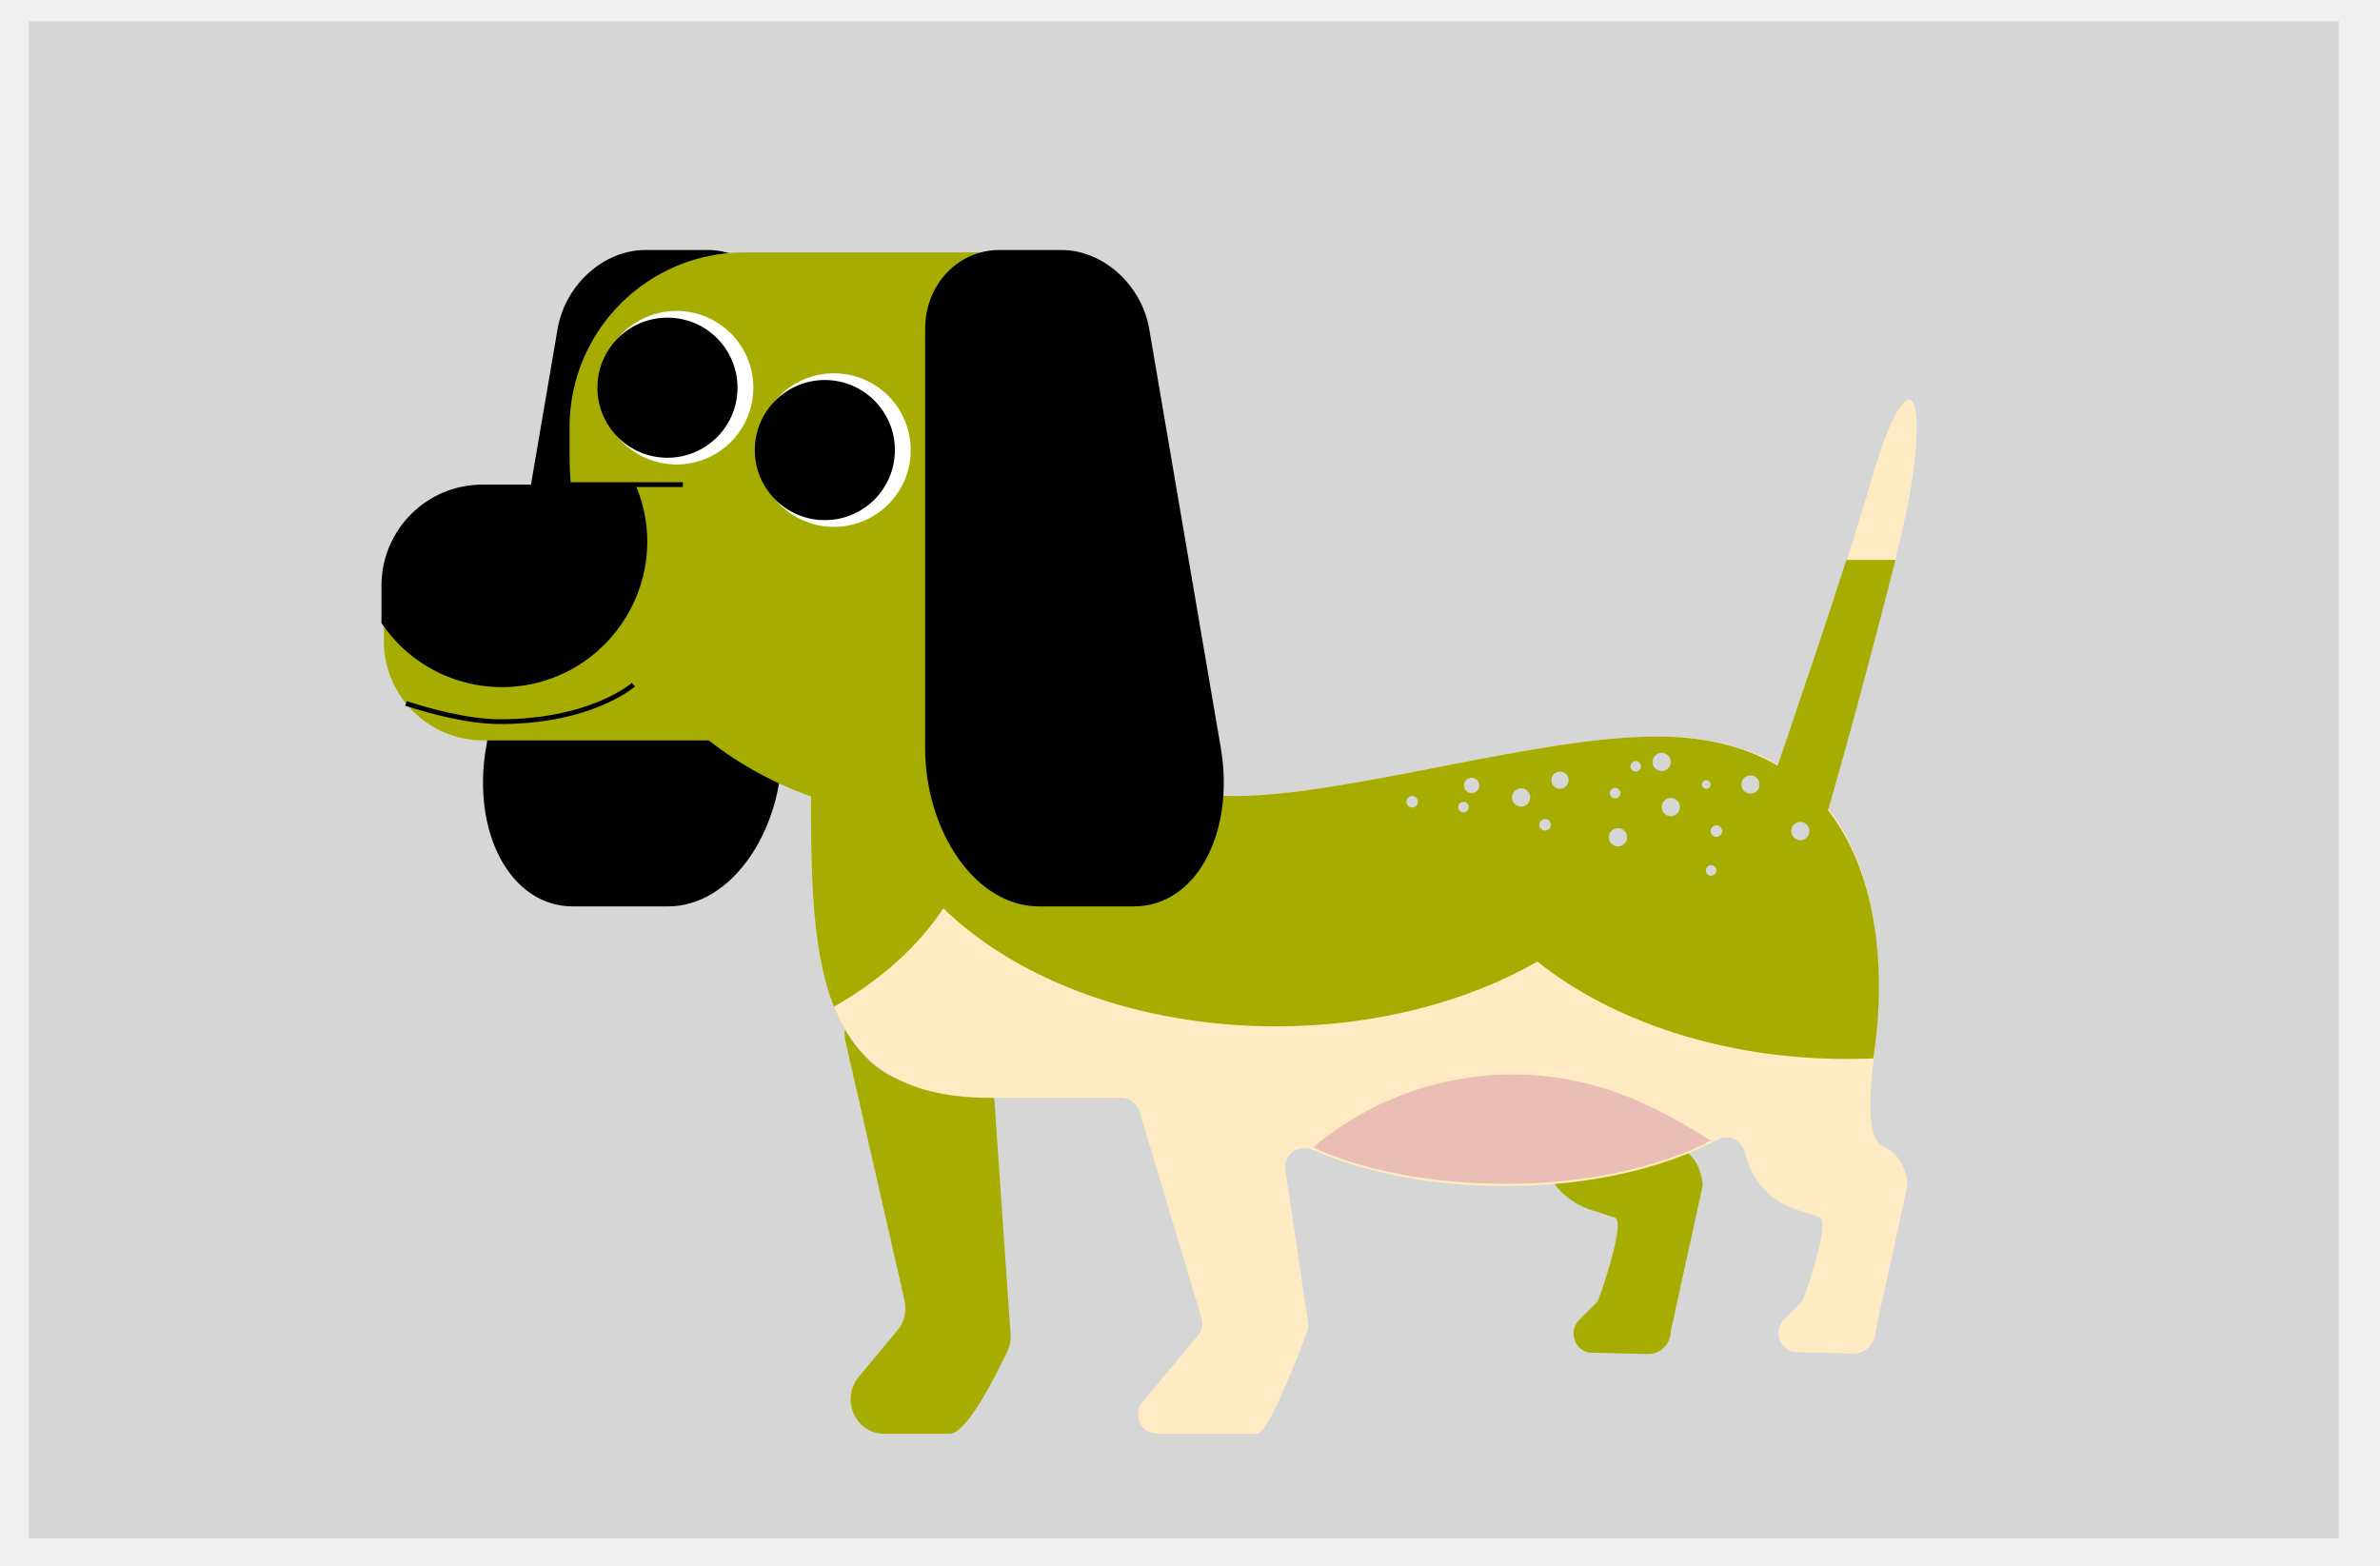
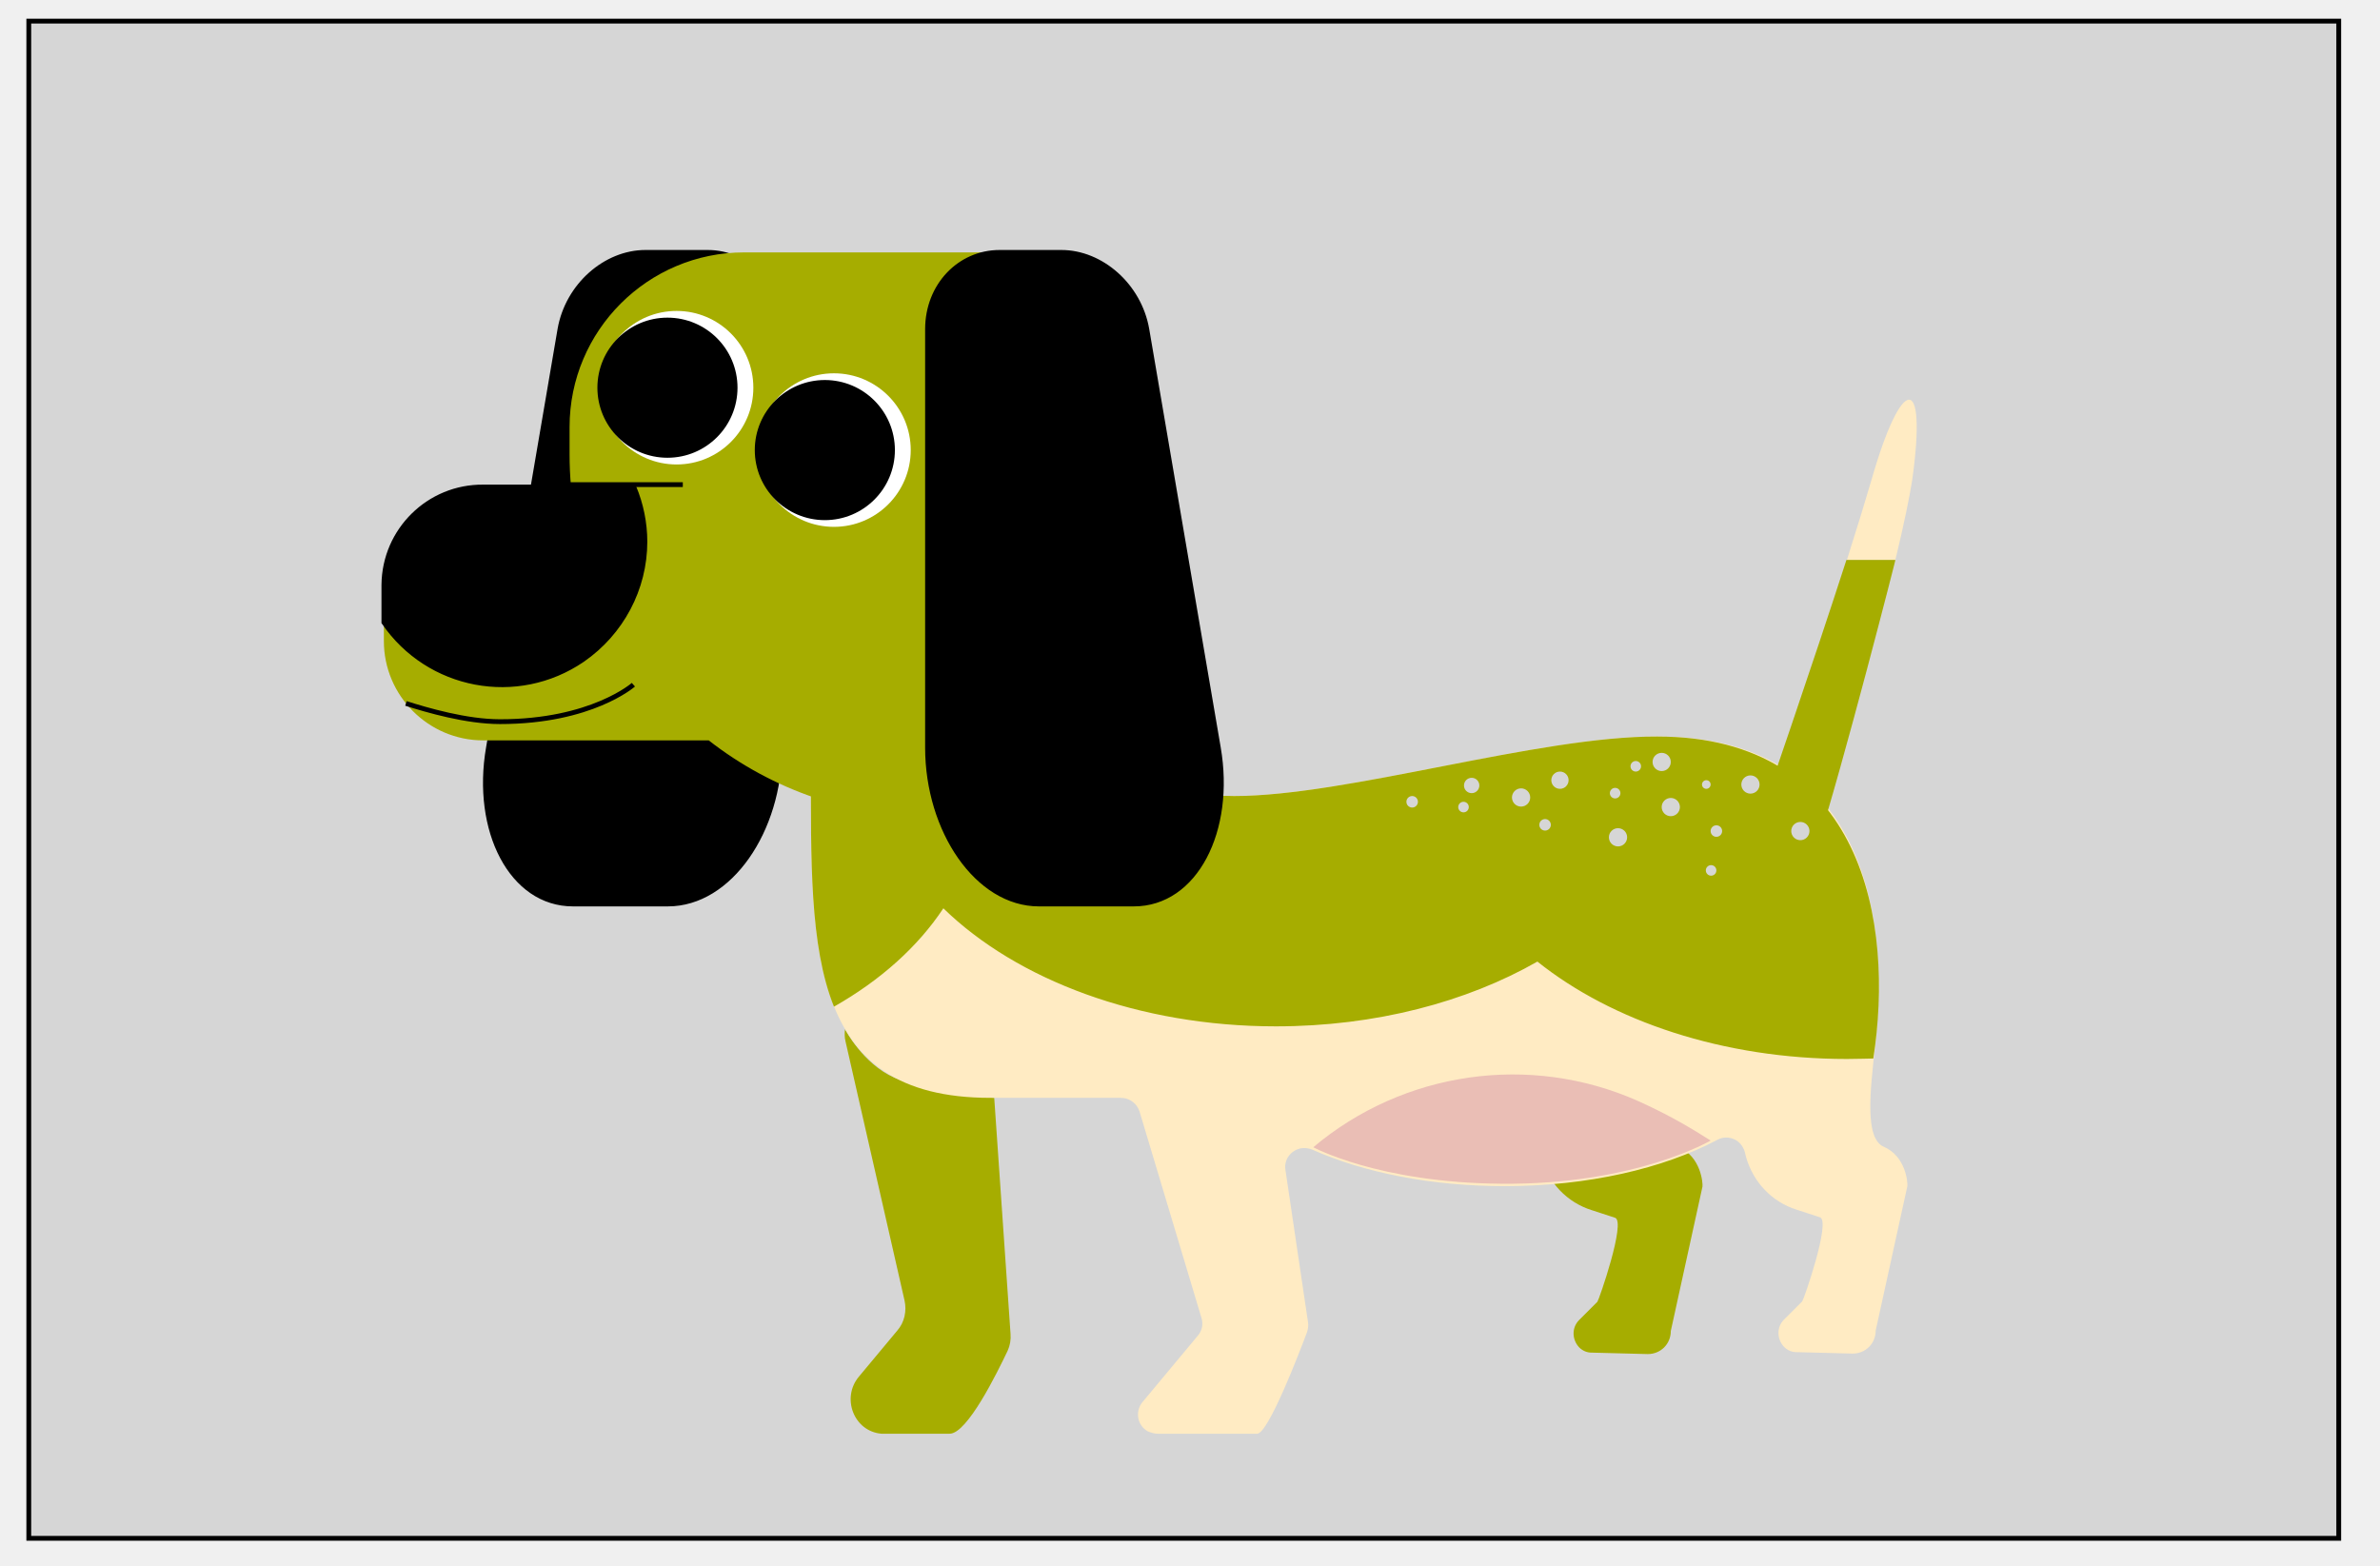
<svg xmlns="http://www.w3.org/2000/svg" version="1.1" x="0px" y="0px" width="496px" height="326.2px" viewBox="0 0 496 326.2" style="enable-background:new 0 0 496 326.2;" xml:space="preserve">
  <g id="Layer_1">
-     <rect x="6" y="4.4" style="fill:#D6D6D6;" width="481.4" height="316.2" />
+     <rect x="6" y="4.4" style="fill:#D6D6D6;stroke:#000000;stroke-miterlimit:10;" width="481.4" height="316.2" />
    <path style="fill:#A6AD00;" d="M315.1,237.7c1.9-1.1,4.4-0.4,5.4,1.5c0.2,0.3,0.3,0.6,0.4,0.9l0.3,1.2c1.5,5.2,5.4,9.3,10.5,10.9   l4.9,1.6c2.3,0.8-3.4,17.2-3.7,17.5l-3.8,3.8c-1.6,1.6-1.5,4.1,0,5.7c0.7,0.7,1.6,1.1,2.6,1.1h0.1l11.6,0.3c2.7,0,4.8-2.1,4.8-4.8   l6.6-30.1c0.1-0.7-0.3-6.2-4.9-8.2c-4-1.7-2.9-11.4-1.8-21.1" />
    <path style="fill:#A6AD00;" d="M207.2,228.8l3.4,49.2c0.1,1.2-0.1,2.4-0.6,3.5c-2.2,4.6-8.4,17.3-12.1,17.3h-14.2   c-5.8-0.5-8.4-7.5-4.7-11.9l8-9.6c1.5-1.7,2-4.1,1.5-6.3l-12.3-54c-0.2-0.8-0.2-1.7-0.1-2.5c0,0,3.7,7.2,10.3,10.1   C194.3,228.1,207.2,228.8,207.2,228.8z" />
    <path style="fill:#FFEBC3;" d="M257.2,165.9c-23.6,0-63.9-17.8-63.9-17.8c-27.9,0-24.3-16.9-24.3,11.1l0,0c0,38.4-1,69.6,37.4,69.6   h27.2c1.8,0,3.4,1.2,3.9,2.9l12.9,43c0.4,1.3,0.1,2.7-0.8,3.7l-11.5,13.8c-1.4,1.7-1.2,4.2,0.4,5.6c0.2,0.2,0.4,0.3,0.7,0.5   c0.7,0.3,1.4,0.5,2.1,0.5H262c2.3,0,8.8-16.9,10.4-21.2c0.2-0.6,0.3-1.3,0.2-2l-4.7-31.7c-0.4-2.2,1.1-4.2,3.3-4.6   c0.8-0.1,1.6,0,2.3,0.3c10.8,4.8,24.8,7.6,40.1,7.6c17.4,0,33.1-3.7,44.2-9.6c1.9-1.1,4.4-0.4,5.4,1.5c0.2,0.3,0.3,0.6,0.4,0.9   l0.3,1.2c1.5,5.2,5.4,9.3,10.5,10.9l4.9,1.6c2.3,0.8-3.4,17.2-3.7,17.5l-3.8,3.8c-1.6,1.6-1.5,4.1,0,5.7c0.7,0.7,1.6,1.1,2.6,1.1   h0.1l11.6,0.3c2.7,0,4.8-2.1,4.8-4.8l6.6-30.1c0.1-0.7-0.3-6.2-4.9-8.2c-4-1.7-2.9-11.4-1.8-21.1c3-27.3-2.3-64.4-45.3-64.4   C320.5,153.4,280.8,165.9,257.2,165.9z" />
    <path style="fill:#A6AD00;" d="M345.4,153.5c-24.9-0.1-64.6,12.4-88.2,12.4s-63.9-17.8-63.9-17.8c-27.9,0-24.3-16.9-24.3,11.1   c0,19.9-0.3,37.9,4.8,50.6c9.7-5.5,17.5-12.5,22.8-20.5c15.3,14.9,40.7,24.6,69.3,24.6c20.8,0,39.8-5.1,54.5-13.5   c15.5,12.4,38.7,20.3,64.5,20.3c1.8,0,5.5-0.1,5.5-0.1C394.8,192.4,388.4,153.5,345.4,153.5z" />
    <path id="tummy" style="fill:#EABEB5;" d="M273.7,239.1c0,0,13.6,7.4,39.1,7.6c27.9,0.3,43.7-9,43.7-9c-4.2-2.7-8.6-5.2-13.1-7.3   c-22.2-10.8-48.6-7.9-68,7.3L273.7,239.1z" />
    <path style="stroke:#000000;" d="M162.5,155.8V68.6c0-9.1-6.7-16-15-16h-13c-8.3,0-16.2,6.9-17.8,16l-14.9,87.2   c-3,17.3,4.8,32.6,17.6,32.6h19.8C152.1,188.4,162.5,173.1,162.5,155.8z" />
    <path style="fill:#A6AD00;" d="M205.3,52.6h-50.2c-20.1,0-36.4,16.3-36.4,36.4l0,0v5.7c0,2.3,0.1,4.5,0.3,6.7h-18.3   c-11.4,0-20.7,9.2-20.7,20.7l0,0v11.5c0,11.4,9.3,20.7,20.7,20.7h47c13.3,10.4,29.7,16,46.6,16h10.9c13.8,0,25-11.2,25-25V77.5   C230.2,63.7,219,52.6,205.3,52.6z" />
    <path style="stroke:#000000;" d="M193.3,155.8V68.6c0-9.1,6.7-16,15-16h12.9c8.3,0,16.2,6.9,17.8,16l14.9,87.2   c3,17.3-4.8,32.6-17.6,32.6h-19.8C203.7,188.4,193.3,173.1,193.3,155.8z" />
    <path id="Nose-3" style="fill:none;stroke:#000000;" d="M132,142.7c0,0-8.7,7.7-27.8,7.7c-7,0-15.2-2.4-19.6-3.8" />
    <circle style="fill:#FFFFFF;" cx="141" cy="80.8" r="16" />
    <circle style="stroke:#000000;" cx="139.1" cy="80.8" r="14.1" />
    <circle style="fill:#FFFFFF;" cx="173.8" cy="93.8" r="16" />
    <circle style="stroke:#000000;" cx="171.9" cy="93.8" r="14.1" />
    <path style="fill:#FFEBC3;" d="M390,100.1c-1.2,4.1-3,10-5.1,16.6H395c1.8-7.4,3-13.4,3.5-16.6C401.7,77.4,396.3,78,390,100.1z" />
    <g>
      <path style="fill:#A6AD00;" d="M395,116.7h-10.2c-7.1,22-17.5,52.1-17.5,52.1l11.3,7.8C384,159.9,395.4,115.4,395,116.7z" />
    </g>
    <path id="Nose-2_3_" style="stroke:#000000;" d="M142.3,101H111" />
    <path id="nose" style="stroke:#000000;" d="M80,122.1v7.6c9.3,13.6,27.8,17.1,41.4,7.8c8.1-5.6,13-14.8,13-24.6   c0-3.9-0.8-7.8-2.3-11.4h-31.4c-11.3-0.1-20.6,9-20.7,20.4C80,121.9,80,122,80,122.1z" />
    <g id="back-on">
      <circle style="fill:#D6D6D6;" cx="325.1" cy="162.6" r="1.8" />
      <circle style="fill:#D6D6D6;" cx="340.9" cy="159.7" r="1.1" />
      <circle style="fill:#D6D6D6;" cx="336.6" cy="165.3" r="1.1" />
      <circle style="fill:#D6D6D6;" cx="305" cy="168.2" r="1.1" />
      <circle style="fill:#D6D6D6;" cx="355.6" cy="163.5" r="0.9" />
      <circle style="fill:#D6D6D6;" cx="357.7" cy="173.2" r="1.2" />
      <circle style="fill:#D6D6D6;" cx="375.2" cy="173.2" r="1.9" />
      <circle style="fill:#D6D6D6;" cx="364.8" cy="163.5" r="1.9" />
      <circle style="fill:#D6D6D6;" cx="348.2" cy="168.2" r="1.9" />
      <circle style="fill:#D6D6D6;" cx="337.2" cy="174.5" r="1.9" />
      <circle style="fill:#D6D6D6;" cx="346.3" cy="158.8" r="1.9" />
      <circle style="fill:#D6D6D6;" cx="317" cy="166.2" r="1.9" />
      <circle style="fill:#D6D6D6;" cx="322" cy="171.9" r="1.2" />
      <circle style="fill:#D6D6D6;" cx="306.7" cy="163.7" r="1.6" />
      <circle style="fill:#D6D6D6;" cx="294.3" cy="167.1" r="1.2" />
      <circle style="fill:#D6D6D6;" cx="356.6" cy="181.4" r="1.1" />
    </g>
  </g>
  <g id="Layer_3">
</g>
  <g id="Layer_2">
</g>
</svg>
